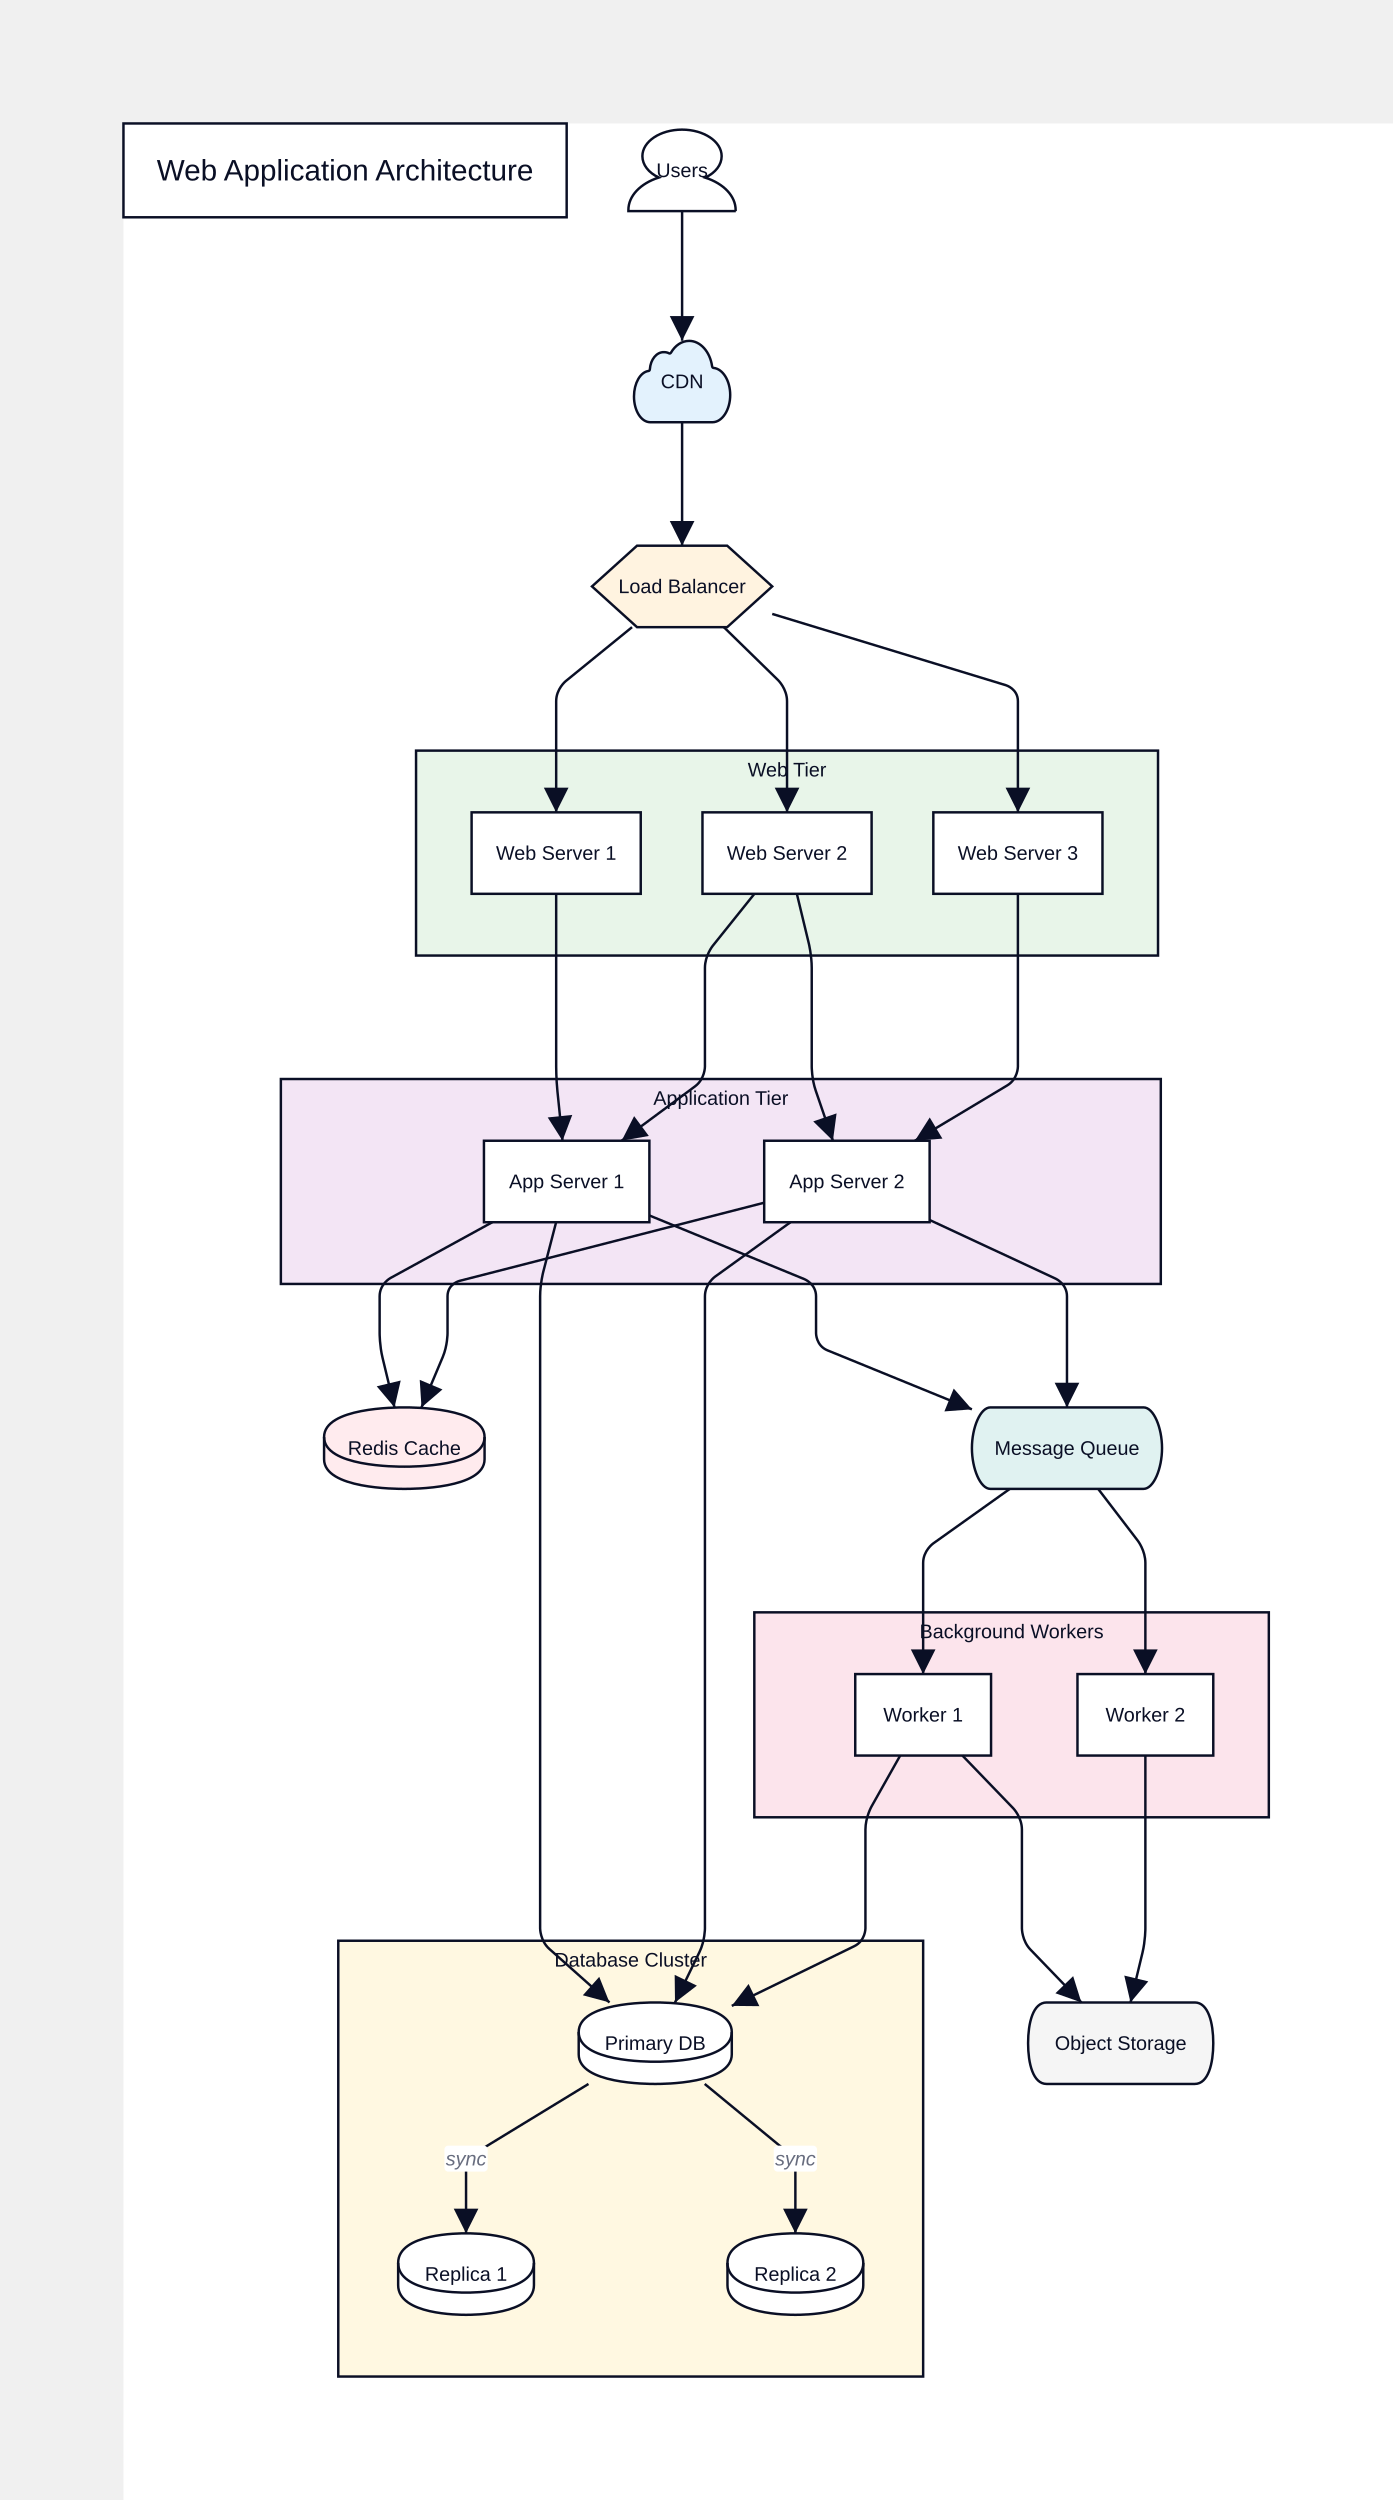
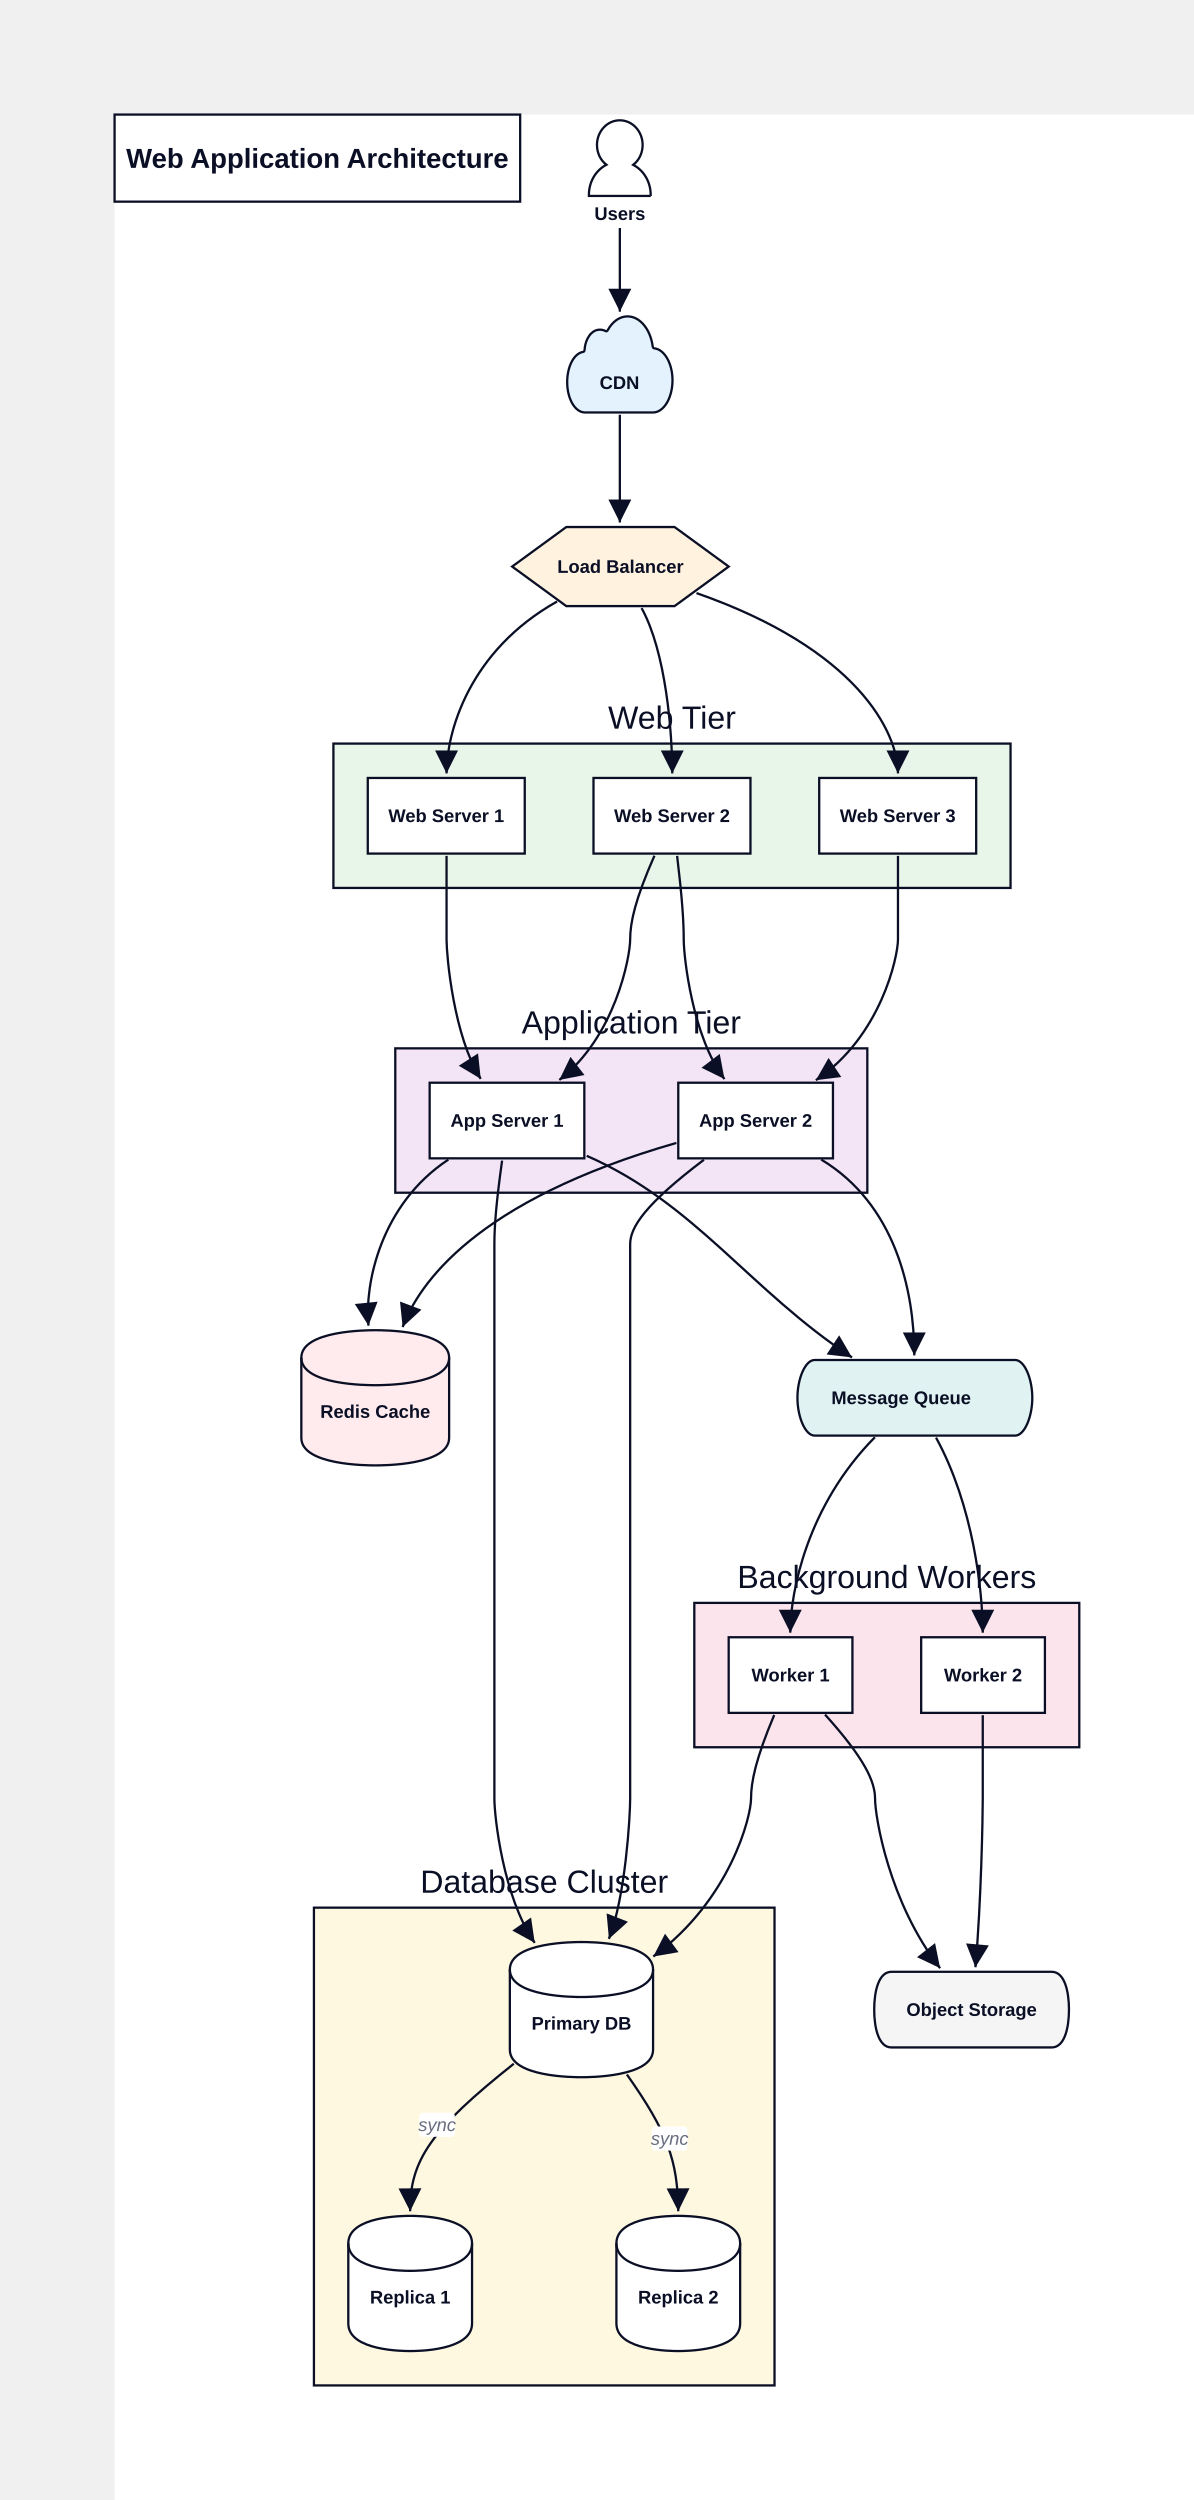
- <svg xmlns="http://www.w3.org/2000/svg" width="1127.75" height="2025" viewBox="-100 -100 1127.75 2025" data-d2-version="0.1.0">
+ <svg xmlns="http://www.w3.org/2000/svg" width="1042" height="2182" viewBox="-100 -100 1042 2182" data-d2-version="0.1.0">
  <defs>
    <marker id="arrow-triangle" markerWidth="10" markerHeight="10" refX="10" refY="5" orient="auto" markerUnits="strokeWidth">
      <path d="M0,0 L10,5 L0,10 Z" fill="#0A0F25" />
    </marker>
    <marker id="arrow-triangle-reverse" markerWidth="10" markerHeight="10" refX="0" refY="5" orient="auto" markerUnits="strokeWidth">
      <path d="M10,0 L0,5 L10,10 Z" fill="#0A0F25" />
    </marker>
    <marker id="arrow-diamond" markerWidth="10" markerHeight="10" refX="10" refY="5" orient="auto" markerUnits="strokeWidth">
      <path d="M0,5 L5,0 L10,5 L5,10 Z" fill="#0A0F25" />
    </marker>
    <marker id="arrow-diamond-reverse" markerWidth="10" markerHeight="10" refX="0" refY="5" orient="auto" markerUnits="strokeWidth">
      <path d="M0,5 L5,0 L10,5 L5,10 Z" fill="#0A0F25" />
    </marker>
    <marker id="arrow-circle" markerWidth="10" markerHeight="10" refX="6" refY="5" orient="auto" markerUnits="strokeWidth">
      <circle cx="5" cy="5" r="4" fill="#0A0F25" />
    </marker>
    <marker id="arrow-circle-reverse" markerWidth="10" markerHeight="10" refX="4" refY="5" orient="auto" markerUnits="strokeWidth">
      <circle cx="5" cy="5" r="4" fill="#0A0F25" />
    </marker>
    <marker id="arrow-cf-one" markerWidth="10" markerHeight="10" refX="10" refY="5" orient="auto" markerUnits="strokeWidth">
      <line x1="10" y1="0" x2="10" y2="10" stroke="#0A0F25" stroke-width="2" />
    </marker>
    <marker id="arrow-cf-one-reverse" markerWidth="10" markerHeight="10" refX="0" refY="5" orient="auto" markerUnits="strokeWidth">
      <line x1="0" y1="0" x2="0" y2="10" stroke="#0A0F25" stroke-width="2" />
    </marker>
    <marker id="arrow-cf-many" markerWidth="10" markerHeight="10" refX="10" refY="5" orient="auto" markerUnits="strokeWidth">
      <path d="M0,5 L10,0 M0,5 L10,5 M0,5 L10,10" stroke="#0A0F25" stroke-width="2" fill="none" />
    </marker>
    <marker id="arrow-cf-many-reverse" markerWidth="10" markerHeight="10" refX="0" refY="5" orient="auto" markerUnits="strokeWidth">
      <path d="M10,5 L0,0 M10,5 L0,5 M10,5 L0,10" stroke="#0A0F25" stroke-width="2" fill="none" />
    </marker>
    <marker id="arrow-cf-one-required" markerWidth="10" markerHeight="10" refX="10" refY="5" orient="auto" markerUnits="strokeWidth">
      <line x1="10" y1="0" x2="10" y2="10" stroke="#0A0F25" stroke-width="2" />
      <line x1="7" y1="0" x2="7" y2="10" stroke="#0A0F25" stroke-width="2" />
    </marker>
    <marker id="arrow-cf-one-required-reverse" markerWidth="10" markerHeight="10" refX="0" refY="5" orient="auto" markerUnits="strokeWidth">
      <line x1="0" y1="0" x2="0" y2="10" stroke="#0A0F25" stroke-width="2" />
      <line x1="3" y1="0" x2="3" y2="10" stroke="#0A0F25" stroke-width="2" />
    </marker>
    <marker id="arrow-cf-many-required" markerWidth="10" markerHeight="10" refX="10" refY="5" orient="auto" markerUnits="strokeWidth">
      <path d="M0,5 L10,0 M0,5 L10,5 M0,5 L10,10" stroke="#0A0F25" stroke-width="2" fill="none" />
      <line x1="3" y1="0" x2="3" y2="10" stroke="#0A0F25" stroke-width="2" />
    </marker>
    <marker id="arrow-cf-many-required-reverse" markerWidth="10" markerHeight="10" refX="0" refY="5" orient="auto" markerUnits="strokeWidth">
      <path d="M10,5 L0,0 M10,5 L0,5 M10,5 L0,10" stroke="#0A0F25" stroke-width="2" fill="none" />
      <line x1="7" y1="0" x2="7" y2="10" stroke="#0A0F25" stroke-width="2" />
    </marker>
    <marker id="arrow-cf-one-optional" markerWidth="10" markerHeight="10" refX="10" refY="5" orient="auto" markerUnits="strokeWidth">
      <line x1="10" y1="0" x2="10" y2="10" stroke="#0A0F25" stroke-width="2" />
      <circle cx="7" cy="5" r="2" stroke="#0A0F25" stroke-width="2" fill="white" />
    </marker>
    <marker id="arrow-cf-one-optional-reverse" markerWidth="10" markerHeight="10" refX="0" refY="5" orient="auto" markerUnits="strokeWidth">
      <line x1="0" y1="0" x2="0" y2="10" stroke="#0A0F25" stroke-width="2" />
      <circle cx="3" cy="5" r="2" stroke="#0A0F25" stroke-width="2" fill="white" />
    </marker>
    <marker id="arrow-cf-many-optional" markerWidth="10" markerHeight="10" refX="10" refY="5" orient="auto" markerUnits="strokeWidth">
      <path d="M0,5 L10,0 M0,5 L10,5 M0,5 L10,10" stroke="#0A0F25" stroke-width="2" fill="none" />
      <circle cx="3" cy="5" r="2" stroke="#0A0F25" stroke-width="2" fill="white" />
    </marker>
    <marker id="arrow-cf-many-optional-reverse" markerWidth="10" markerHeight="10" refX="0" refY="5" orient="auto" markerUnits="strokeWidth">
      <path d="M10,5 L0,0 M10,5 L0,5 M10,5 L0,10" stroke="#0A0F25" stroke-width="2" fill="none" />
      <circle cx="7" cy="5" r="2" stroke="#0A0F25" stroke-width="2" fill="white" />
    </marker>
    <marker id="arrow-line" markerWidth="10" markerHeight="10" refX="10" refY="5" orient="auto" markerUnits="strokeWidth">
      <line x1="10" y1="0" x2="10" y2="10" stroke="#0A0F25" stroke-width="2" />
    </marker>
    <marker id="arrow-line-reverse" markerWidth="10" markerHeight="10" refX="0" refY="5" orient="auto" markerUnits="strokeWidth">
      <line x1="0" y1="0" x2="0" y2="10" stroke="#0A0F25" stroke-width="2" />
    </marker>
    <marker id="arrow-open" markerWidth="10" markerHeight="10" refX="10" refY="5" orient="auto" markerUnits="strokeWidth">
      <path d="M0,0 L10,5 L0,10" stroke="#0A0F25" stroke-width="2" fill="none" />
    </marker>
    <marker id="arrow-open-reverse" markerWidth="10" markerHeight="10" refX="0" refY="5" orient="auto" markerUnits="strokeWidth">
      <path d="M10,0 L0,5 L10,10" stroke="#0A0F25" stroke-width="2" fill="none" />
    </marker>
    <marker id="arrow" markerWidth="10" markerHeight="10" refX="10" refY="5" orient="auto" markerUnits="strokeWidth">
      <path d="M0,0 L10,5 L0,10 Z" fill="#0A0F25" />
    </marker>
    <marker id="arrow-reverse" markerWidth="10" markerHeight="10" refX="0" refY="5" orient="auto" markerUnits="strokeWidth">
      <path d="M10,0 L0,5 L10,10 Z" fill="#0A0F25" />
    </marker>
  </defs>
  <rect width="100%" height="100%" fill="#FFFFFF" />
  <g id="base-layer">
-     <rect x="0" y="0" width="359" height="76" fill="#FFFFFF" stroke="#0A0F25" stroke-width="2" rx="0" ry="0" />
-     <path d="M 496 71 H 409 v -0.938 c 0 -11.256 9.553 -21.403 24.584 -26.264 C 425.305 39.876 420.337 33.481 420.337 26.488 C 420.337 14.636 434.731 5 452.436 5 c 17.706 0 32.1 9.636 32.1 21.488 c 0 6.992 -4.84 13.302 -13.247 17.395 c 15.031 4.86 24.584 15.008 24.584 26.264 v 0.853 Z" fill="#FFFFFF" stroke="#0A0F25" stroke-width="2" />
-     <path d="M 426.391 199.073 C 426.391 199.774 425.871 200.475 425.352 200.475 C 418.727 201.351 413.531 210.29 413.531 221.157 C 413.531 232.725 419.376 242.014 426.781 242.014 H 477.05 C 484.974 242.014 491.469 232.024 491.469 219.93 C 491.469 208.362 485.494 198.722 477.96 198.021 C 477.44 198.021 476.921 197.495 476.791 196.619 C 475.102 184.876 467.308 176.112 458.216 176.112 C 452.24 176.112 446.914 179.793 443.537 185.577 C 443.148 186.278 442.498 186.453 442.108 186.278 C 440.809 185.577 439.381 185.226 437.822 185.226 C 431.847 185.051 426.91 191.185 426.391 199.073 Z" fill="#e3f2fd" stroke="#0A0F25" stroke-width="2" />
-     <polygon points="416,342 489,342 525.5,375 489,408 416,408 379.5,375" fill="#fff3e0" stroke="#0A0F25" stroke-width="2" />
-     <rect x="237" y="508" width="601" height="166" fill="#e8f5e9" stroke="#0A0F25" stroke-width="2" rx="0" ry="0" />
-     <rect x="127.5" y="774" width="712.75" height="166" fill="#f3e5f5" stroke="#0A0F25" stroke-width="2" rx="0" ry="0" />
-     <path d="M 162.5 1064 C 162.5 1040 221 1040 227.5 1040 C 234 1040 292.5 1040 292.5 1064 L 292.5 1082 C 292.5 1106 234 1106 227.5 1106 C 221 1106 162.5 1106 162.5 1082 L 162.5 1064 Z" fill="#ffebee" stroke="#0A0F25" stroke-width="2" />
-     <ellipse cx="227.5" cy="1064" rx="65" ry="24" fill="none" stroke="none" stroke-width="0" />
-     <path d="M 162.5 1064 C 162.5 1088 221 1088 227.5 1088 C 234 1088 292.5 1088 292.5 1064" fill="none" stroke="#0A0F25" stroke-width="2" />
-     <rect x="174" y="1472" width="473.75" height="353" fill="#fff8e1" stroke="#0A0F25" stroke-width="2" rx="0" ry="0" />
-     <path d="M 702.25 1040 L 826.25 1040 C 834.5 1040 841.25 1056.5 841.25 1073 C 841.25 1089.5 834.5 1106 826.25 1106 L 702.25 1106 C 694 1106 687.25 1089.5 687.25 1073 C 687.25 1056.5 694 1040 702.25 1040 Z" fill="#e0f2f1" stroke="#0A0F25" stroke-width="2" />
-     <rect x="511" y="1206" width="416.75" height="166" fill="#fce4ec" stroke="#0A0F25" stroke-width="2" rx="0" ry="0" />
-     <path d="M 747.75 1522 L 867.75 1522 C 878.7 1522 882.75 1538.5 882.75 1555 C 882.75 1571.5 878.7 1588 867.75 1588 L 747.75 1588 C 736.8 1588 732.75 1571.5 732.75 1555 C 732.75 1538.5 736.8 1522 747.75 1522 Z" fill="#f5f5f5" stroke="#0A0F25" stroke-width="2" />
-     <rect x="656" y="558" width="137" height="66" fill="#FFFFFF" stroke="#0A0F25" stroke-width="2" rx="0" ry="0" />
-     <path d="M 368.75 1546 C 368.75 1522 424.55 1522 430.75 1522 C 436.95 1522 492.75 1522 492.75 1546 L 492.75 1564 C 492.75 1588 436.95 1588 430.75 1588 C 424.55 1588 368.75 1588 368.75 1564 L 368.75 1546 Z" fill="#FFFFFF" stroke="#0A0F25" stroke-width="2" />
-     <ellipse cx="430.75" cy="1546" rx="62" ry="24" fill="none" stroke="none" stroke-width="0" />
-     <path d="M 368.75 1546 C 368.75 1570 424.55 1570 430.75 1570 C 436.95 1570 492.75 1570 492.75 1546" fill="none" stroke="#0A0F25" stroke-width="2" />
-     <path d="M 222.5 1733 C 222.5 1709 272 1709 277.5 1709 C 283 1709 332.5 1709 332.5 1733 L 332.5 1751 C 332.5 1775 283 1775 277.5 1775 C 272 1775 222.5 1775 222.5 1751 L 222.5 1733 Z" fill="#FFFFFF" stroke="#0A0F25" stroke-width="2" />
-     <ellipse cx="277.5" cy="1733" rx="55" ry="24" fill="none" stroke="none" stroke-width="0" />
-     <path d="M 222.5 1733 C 222.5 1757 272 1757 277.5 1757 C 283 1757 332.5 1757 332.5 1733" fill="none" stroke="#0A0F25" stroke-width="2" />
-     <path d="M 489.25 1733 C 489.25 1709 538.75 1709 544.25 1709 C 549.75 1709 599.25 1709 599.25 1733 L 599.25 1751 C 599.25 1775 549.75 1775 544.25 1775 C 538.75 1775 489.25 1775 489.25 1751 L 489.25 1733 Z" fill="#FFFFFF" stroke="#0A0F25" stroke-width="2" />
-     <ellipse cx="544.25" cy="1733" rx="55" ry="24" fill="none" stroke="none" stroke-width="0" />
-     <path d="M 489.25 1733 C 489.25 1757 538.75 1757 544.25 1757 C 549.75 1757 599.25 1757 599.25 1733" fill="none" stroke="#0A0F25" stroke-width="2" />
-     <rect x="282" y="558" width="137" height="66" fill="#FFFFFF" stroke="#0A0F25" stroke-width="2" rx="0" ry="0" />
-     <rect x="292" y="824" width="134" height="66" fill="#FFFFFF" stroke="#0A0F25" stroke-width="2" rx="0" ry="0" />
-     <rect x="592.75" y="1256" width="110" height="66" fill="#FFFFFF" stroke="#0A0F25" stroke-width="2" rx="0" ry="0" />
-     <rect x="772.75" y="1256" width="110" height="66" fill="#FFFFFF" stroke="#0A0F25" stroke-width="2" rx="0" ry="0" />
-     <rect x="519" y="824" width="134" height="66" fill="#FFFFFF" stroke="#0A0F25" stroke-width="2" rx="0" ry="0" />
-     <rect x="469" y="558" width="137" height="66" fill="#FFFFFF" stroke="#0A0F25" stroke-width="2" rx="0" ry="0" />
-     <path d="M 452.5 71 C 452.5 113 452.5 134 452.5 176" fill="none" stroke="#0A0F25" stroke-width="2" marker-end="url(#arrow-triangle)" />
-     <path d="M 452.5 242 C 452.5 282 452.5 302 452.5 342" fill="none" stroke="#0A0F25" stroke-width="2" marker-end="url(#arrow-triangle)" />
-     <path d="M 411.946 408 C 390.47 425.475 379.732 434.213 358.256 451.688 C 358.256 451.688 350.5 458 350.5 468 C 350.5 504 350.5 522 350.5 558" fill="none" stroke="#0A0F25" stroke-width="2" marker-end="url(#arrow-triangle)" />
-     <path d="M 486.295 408 C 503.915 425.205 512.725 433.808 530.345 451.014 C 530.345 451.014 537.5 458 537.5 468 C 537.5 504 537.5 522 537.5 558" fill="none" stroke="#0A0F25" stroke-width="2" marker-end="url(#arrow-triangle)" />
-     <path d="M 525.5 397.276 C 601.274 420.398 639.161 431.959 714.935 455.081 C 714.935 455.081 724.5 458 724.5 468 C 724.5 504 724.5 522 724.5 558" fill="none" stroke="#0A0F25" stroke-width="2" marker-end="url(#arrow-triangle)" />
-     <path d="M 350.5 624 C 350.5 680 350.5 708 350.5 764 C 350.5 764 350.5 774 351.519 783.948 C 353.159 799.969 353.98 807.979 355.62 824" fill="none" stroke="#0A0F25" stroke-width="2" marker-end="url(#arrow-triangle)" />
-     <path d="M 511.06 624 C 497.537 640.878 490.776 649.318 477.253 666.196 C 477.253 666.196 471 674 471 684 C 471 716 471 732 471 764 C 471 764 471 774 462.966 779.954 C 439.191 797.572 427.304 806.382 403.53 824" fill="none" stroke="#0A0F25" stroke-width="2" marker-end="url(#arrow-triangle)" />
-     <path d="M 545.452 624 C 549.334 640.111 551.275 648.167 555.157 664.278 C 555.157 664.278 557.5 674 557.5 684 C 557.5 716 557.5 732 557.5 764 C 557.5 764 557.5 774 560.748 783.458 C 566.316 799.675 569.1 807.783 574.669 824" fill="none" stroke="#0A0F25" stroke-width="2" marker-end="url(#arrow-triangle)" />
-     <path d="M 724.5 624 C 724.5 680 724.5 708 724.5 764 C 724.5 764 724.5 774 715.922 779.14 C 685.98 797.084 671.009 806.056 641.066 824" fill="none" stroke="#0A0F25" stroke-width="2" marker-end="url(#arrow-triangle)" />
-     <path d="M 298.765 890 C 265.767 908.078 249.268 917.117 216.27 935.195 C 216.27 935.195 207.5 940 207.5 950 C 207.5 962 207.5 968 207.5 980 C 207.5 980 207.5 990 209.843 999.722 C 213.725 1015.833 215.666 1023.889 219.548 1040" fill="none" stroke="#0A0F25" stroke-width="2" marker-end="url(#arrow-triangle)" />
-     <path d="M 519 874.19 C 420.275 899.52 370.912 912.185 272.186 937.515 C 272.186 937.515 262.5 940 262.5 950 C 262.5 962 262.5 968 262.5 980 C 262.5 980 262.5 990 258.614 999.214 C 251.735 1015.529 248.295 1023.686 241.416 1040" fill="none" stroke="#0A0F25" stroke-width="2" marker-end="url(#arrow-triangle)" />
-     <path d="M 350.452 890 C 346.274 906.128 344.185 914.192 340.008 930.32 C 340.008 930.32 337.5 940 337.5 950 C 337.5 1154.8 337.5 1257.2 337.5 1462 C 337.5 1462 337.5 1472 344.97 1478.649 C 364.452 1495.989 374.193 1504.659 393.675 1522" fill="none" stroke="#0A0F25" stroke-width="2" marker-end="url(#arrow-triangle)" />
-     <path d="M 540.277 890 C 515.81 907.659 503.576 916.489 479.109 934.148 C 479.109 934.148 471 940 471 950 C 471 1154.8 471 1257.2 471 1462 C 471 1462 471 1472 466.637 1480.998 C 458.683 1497.399 454.706 1505.599 446.753 1522" fill="none" stroke="#0A0F25" stroke-width="2" marker-end="url(#arrow-triangle)" />
-     <path d="M 426 884.53 C 476.3 905.198 501.45 915.532 551.75 936.199 C 551.75 936.199 561 940 561 950 C 561 962 561 968 561 980 C 561 980 561 990 570.258 993.781 C 617.055 1012.891 640.453 1022.446 687.25 1041.556" fill="none" stroke="#0A0F25" stroke-width="2" marker-end="url(#arrow-triangle)" />
-     <path d="M 653 888.198 C 693.874 907.23 714.311 916.746 755.185 935.779 C 755.185 935.779 764.25 940 764.25 950 C 764.25 986 764.25 1004 764.25 1040" fill="none" stroke="#0A0F25" stroke-width="2" marker-end="url(#arrow-triangle)" />
-     <path d="M 717.931 1106 C 693.116 1123.679 680.709 1132.519 655.894 1150.198 C 655.894 1150.198 647.75 1156 647.75 1166 C 647.75 1202 647.75 1220 647.75 1256" fill="none" stroke="#0A0F25" stroke-width="2" marker-end="url(#arrow-triangle)" />
-     <path d="M 789.497 1106 C 802.368 1122.823 808.803 1131.235 821.674 1148.058 C 821.674 1148.058 827.75 1156 827.75 1166 C 827.75 1202 827.75 1220 827.75 1256" fill="none" stroke="#0A0F25" stroke-width="2" marker-end="url(#arrow-triangle)" />
-     <path d="M 679.557 1322 C 696.058 1339.12 704.309 1347.68 720.81 1364.8 C 720.81 1364.8 727.75 1372 727.75 1382 C 727.75 1414 727.75 1430 727.75 1462 C 727.75 1462 727.75 1472 734.69 1479.2 C 751.191 1496.32 759.442 1504.88 775.943 1522" fill="none" stroke="#0A0F25" stroke-width="2" marker-end="url(#arrow-triangle)" />
-     <path d="M 827.75 1322 C 827.75 1378 827.75 1406 827.75 1462 C 827.75 1462 827.75 1472 825.407 1481.722 C 821.525 1497.833 819.584 1505.889 815.702 1522" fill="none" stroke="#0A0F25" stroke-width="2" marker-end="url(#arrow-triangle)" />
-     <path d="M 629.163 1322 C 619.861 1338.515 615.21 1346.772 605.908 1363.287 C 605.908 1363.287 601 1372 601 1382 C 601 1414 601 1430 601 1462 C 601 1462 601 1472 592.011 1476.382 C 552.307 1495.739 532.455 1505.417 492.75 1524.774" fill="none" stroke="#0A0F25" stroke-width="2" marker-end="url(#arrow-triangle)" />
-     <path d="M 376.662 1588 C 340.412 1610.117 322.287 1621.175 286.037 1643.292 C 286.037 1643.292 277.5 1648.5 277.5 1658.5 C 277.5 1678.7 277.5 1688.8 277.5 1709" fill="none" stroke="#0A0F25" stroke-width="2" marker-end="url(#arrow-triangle)" />
-     <rect x="260" y="1638" width="35" height="21" fill="#FFFFFF" stroke="none" stroke-width="1" rx="3" ry="3" />
-     <text x="277.5" y="1654" text-anchor="middle" dominant-baseline="alphabetic" font-family="Arial, sans-serif" font-size="16" style="fill: #676C7E; font-style: italic">sync</text>
-     <path d="M 470.809 1588 C 497.098 1609.657 510.243 1620.485 536.532 1642.142 C 536.532 1642.142 544.25 1648.5 544.25 1658.5 C 544.25 1678.7 544.25 1688.8 544.25 1709" fill="none" stroke="#0A0F25" stroke-width="2" marker-end="url(#arrow-triangle)" />
-     <rect x="526.75" y="1638" width="35" height="21" fill="#FFFFFF" stroke="none" stroke-width="1" rx="3" ry="3" />
-     <text x="544.25" y="1654" text-anchor="middle" dominant-baseline="alphabetic" font-family="Arial, sans-serif" font-size="16" style="fill: #676C7E; font-style: italic">sync</text>
-     <text x="179.5" y="46.16" text-anchor="middle" dominant-baseline="alphabetic" font-family="Arial, sans-serif" font-size="24" style="fill: #0A0F25">Web Application Architecture</text>
-     <text x="452.5" y="43.44" text-anchor="middle" dominant-baseline="alphabetic" font-family="Arial, sans-serif" font-size="16" style="fill: #0A0F25">Users</text>
-     <text x="452.5" y="214.44" text-anchor="middle" dominant-baseline="alphabetic" font-family="Arial, sans-serif" font-size="16" style="fill: #0A0F25">CDN</text>
-     <text x="452.5" y="380.44" text-anchor="middle" dominant-baseline="alphabetic" font-family="Arial, sans-serif" font-size="16" style="fill: #0A0F25">Load Balancer</text>
-     <text x="537.5" y="528.94" text-anchor="middle" dominant-baseline="alphabetic" font-family="Arial, sans-serif" font-size="16" style="fill: #0A0F25">Web Tier</text>
-     <text x="483.875" y="794.94" text-anchor="middle" dominant-baseline="alphabetic" font-family="Arial, sans-serif" font-size="16" style="fill: #0A0F25">Application Tier</text>
-     <text x="227.5" y="1078.44" text-anchor="middle" dominant-baseline="alphabetic" font-family="Arial, sans-serif" font-size="16" style="fill: #0A0F25">Redis Cache</text>
-     <text x="410.875" y="1492.94" text-anchor="middle" dominant-baseline="alphabetic" font-family="Arial, sans-serif" font-size="16" style="fill: #0A0F25">Database Cluster</text>
-     <text x="764.25" y="1078.44" text-anchor="middle" dominant-baseline="alphabetic" font-family="Arial, sans-serif" font-size="16" style="fill: #0A0F25">Message Queue</text>
-     <text x="719.375" y="1226.94" text-anchor="middle" dominant-baseline="alphabetic" font-family="Arial, sans-serif" font-size="16" style="fill: #0A0F25">Background Workers</text>
-     <text x="807.75" y="1560.44" text-anchor="middle" dominant-baseline="alphabetic" font-family="Arial, sans-serif" font-size="16" style="fill: #0A0F25">Object Storage</text>
-     <text x="724.5" y="596.44" text-anchor="middle" dominant-baseline="alphabetic" font-family="Arial, sans-serif" font-size="16" style="fill: #0A0F25">Web Server 3</text>
-     <text x="430.75" y="1560.44" text-anchor="middle" dominant-baseline="alphabetic" font-family="Arial, sans-serif" font-size="16" style="fill: #0A0F25">Primary DB</text>
-     <text x="277.5" y="1747.44" text-anchor="middle" dominant-baseline="alphabetic" font-family="Arial, sans-serif" font-size="16" style="fill: #0A0F25">Replica 1</text>
-     <text x="544.25" y="1747.44" text-anchor="middle" dominant-baseline="alphabetic" font-family="Arial, sans-serif" font-size="16" style="fill: #0A0F25">Replica 2</text>
-     <text x="350.5" y="596.44" text-anchor="middle" dominant-baseline="alphabetic" font-family="Arial, sans-serif" font-size="16" style="fill: #0A0F25">Web Server 1</text>
-     <text x="359" y="862.44" text-anchor="middle" dominant-baseline="alphabetic" font-family="Arial, sans-serif" font-size="16" style="fill: #0A0F25">App Server 1</text>
-     <text x="647.75" y="1294.44" text-anchor="middle" dominant-baseline="alphabetic" font-family="Arial, sans-serif" font-size="16" style="fill: #0A0F25">Worker 1</text>
-     <text x="827.75" y="1294.44" text-anchor="middle" dominant-baseline="alphabetic" font-family="Arial, sans-serif" font-size="16" style="fill: #0A0F25">Worker 2</text>
-     <text x="586" y="862.44" text-anchor="middle" dominant-baseline="alphabetic" font-family="Arial, sans-serif" font-size="16" style="fill: #0A0F25">App Server 2</text>
-     <text x="537.5" y="596.44" text-anchor="middle" dominant-baseline="alphabetic" font-family="Arial, sans-serif" font-size="16" style="fill: #0A0F25">Web Server 2</text>
+     <rect x="0" y="0" width="354" height="76" fill="#FFFFFF" stroke="#0A0F25" stroke-width="2" rx="0" ry="0" />
+     <path d="M 468 71 H 414 v -0.938 c 0 -11.256 5.93 -21.403 15.259 -26.264 C 424.12 39.876 421.037 33.481 421.037 26.488 C 421.037 14.636 429.971 5 440.96 5 c 10.99 0 19.924 9.636 19.924 21.488 c 0 6.992 -3.004 13.302 -8.223 17.395 c 9.329 4.86 15.259 15.008 15.259 26.264 v 0.853 Z" fill="#FFFFFF" stroke="#0A0F25" stroke-width="2" />
+     <path d="M 410.205 205.365 C 410.205 206.258 409.592 207.15 408.979 207.15 C 401.165 208.265 395.037 219.642 395.037 233.472 C 395.037 248.195 401.931 260.018 410.664 260.018 H 469.957 C 479.303 260.018 486.963 247.303 486.963 231.911 C 486.963 217.188 479.915 204.919 471.029 204.027 C 470.417 204.027 469.804 203.357 469.65 202.242 C 467.659 187.296 458.466 176.143 447.741 176.143 C 440.694 176.143 434.412 180.827 430.429 188.189 C 429.969 189.081 429.203 189.304 428.743 189.081 C 427.211 188.189 425.526 187.743 423.687 187.743 C 416.64 187.519 410.817 195.327 410.205 205.365 Z" fill="#e3f2fd" stroke="#0A0F25" stroke-width="2" />
+     <polygon points="394.25,360 488.75,360 536,394.5 488.75,429 394.25,429 347,394.5" fill="#fff3e0" stroke="#0A0F25" stroke-width="2" />
+     <rect x="191" y="549" width="591" height="126" fill="#e8f5e9" stroke="#0A0F25" stroke-width="2" rx="0" ry="0" />
+     <rect x="245" y="815" width="412" height="126" fill="#f3e5f5" stroke="#0A0F25" stroke-width="2" rx="0" ry="0" />
+     <path d="M 163 1085 C 163 1061 221.05 1061 227.5 1061 C 233.95 1061 292 1061 292 1085 L 292 1155 C 292 1179 233.95 1179 227.5 1179 C 221.05 1179 163 1179 163 1155 L 163 1085 Z" fill="#ffebee" stroke="#0A0F25" stroke-width="2" />
+     <ellipse cx="227.5" cy="1085" rx="64.5" ry="24" fill="none" stroke="none" stroke-width="0" />
+     <path d="M 163 1085 C 163 1109 221.05 1109 227.5 1109 C 233.95 1109 292 1109 292 1085" fill="none" stroke="#0A0F25" stroke-width="2" />
+     <rect x="174" y="1565" width="402" height="417" fill="#fff8e1" stroke="#0A0F25" stroke-width="2" rx="0" ry="0" />
+     <path d="M 611 1087 L 786 1087 C 794.25 1087 801 1103.5 801 1120 C 801 1136.5 794.25 1153 786 1153 L 611 1153 C 602.75 1153 596 1136.5 596 1120 C 596 1103.5 602.75 1087 611 1087 Z" fill="#e0f2f1" stroke="#0A0F25" stroke-width="2" />
+     <rect x="506" y="1299" width="336" height="126" fill="#fce4ec" stroke="#0A0F25" stroke-width="2" rx="0" ry="0" />
+     <path d="M 678 1621 L 818 1621 C 828.95 1621 833 1637.5 833 1654 C 833 1670.5 828.95 1687 818 1687 L 678 1687 C 667.05 1687 663 1670.5 663 1654 C 663 1637.5 667.05 1621 678 1621 Z" fill="#f5f5f5" stroke="#0A0F25" stroke-width="2" />
+     <rect x="418" y="579" width="137" height="66" fill="#FFFFFF" stroke="#0A0F25" stroke-width="2" rx="0" ry="0" />
+     <rect x="615" y="579" width="137" height="66" fill="#FFFFFF" stroke="#0A0F25" stroke-width="2" rx="0" ry="0" />
+     <path d="M 345 1619 C 345 1595 401.25 1595 407.5 1595 C 413.75 1595 470 1595 470 1619 L 470 1689 C 470 1713 413.75 1713 407.5 1713 C 401.25 1713 345 1713 345 1689 L 345 1619 Z" fill="#FFFFFF" stroke="#0A0F25" stroke-width="2" />
+     <ellipse cx="407.5" cy="1619" rx="62.5" ry="24" fill="none" stroke="none" stroke-width="0" />
+     <path d="M 345 1619 C 345 1643 401.25 1643 407.5 1643 C 413.75 1643 470 1643 470 1619" fill="none" stroke="#0A0F25" stroke-width="2" />
+     <path d="M 204 1858 C 204 1834 252.6 1834 258 1834 C 263.4 1834 312 1834 312 1858 L 312 1928 C 312 1952 263.4 1952 258 1952 C 252.6 1952 204 1952 204 1928 L 204 1858 Z" fill="#FFFFFF" stroke="#0A0F25" stroke-width="2" />
+     <ellipse cx="258" cy="1858" rx="54" ry="24" fill="none" stroke="none" stroke-width="0" />
+     <path d="M 204 1858 C 204 1882 252.6 1882 258 1882 C 263.4 1882 312 1882 312 1858" fill="none" stroke="#0A0F25" stroke-width="2" />
+     <path d="M 438 1858 C 438 1834 486.6 1834 492 1834 C 497.4 1834 546 1834 546 1858 L 546 1928 C 546 1952 497.4 1952 492 1952 C 486.6 1952 438 1952 438 1928 L 438 1858 Z" fill="#FFFFFF" stroke="#0A0F25" stroke-width="2" />
+     <ellipse cx="492" cy="1858" rx="54" ry="24" fill="none" stroke="none" stroke-width="0" />
+     <path d="M 438 1858 C 438 1882 486.6 1882 492 1882 C 497.4 1882 546 1882 546 1858" fill="none" stroke="#0A0F25" stroke-width="2" />
+     <rect x="221" y="579" width="137" height="66" fill="#FFFFFF" stroke="#0A0F25" stroke-width="2" rx="0" ry="0" />
+     <rect x="275" y="845" width="135" height="66" fill="#FFFFFF" stroke="#0A0F25" stroke-width="2" rx="0" ry="0" />
+     <rect x="536" y="1329" width="108" height="66" fill="#FFFFFF" stroke="#0A0F25" stroke-width="2" rx="0" ry="0" />
+     <rect x="704" y="1329" width="108" height="66" fill="#FFFFFF" stroke="#0A0F25" stroke-width="2" rx="0" ry="0" />
+     <rect x="492" y="845" width="135" height="66" fill="#FFFFFF" stroke="#0A0F25" stroke-width="2" rx="0" ry="0" />
+     <path d="M 441 99 C 441 120.2 441 136 441 172" fill="none" stroke="#0A0F25" stroke-width="2" marker-end="url(#arrow-triangle)" />
+     <path d="M 441 262 C 441 300 441 320 441 356" fill="none" stroke="#0A0F25" stroke-width="2" marker-end="url(#arrow-triangle)" />
+     <path d="M 386.255 424.977 C 309.4 468 289.75 539 289.75 575" fill="none" stroke="#0A0F25" stroke-width="2" marker-end="url(#arrow-triangle)" />
+     <path d="M 459.971 430.749 C 481.2 469 486.75 539 486.75 575" fill="none" stroke="#0A0F25" stroke-width="2" marker-end="url(#arrow-triangle)" />
+     <path d="M 507.888 417.659 C 648.2 466.6 683.75 539 683.75 575" fill="none" stroke="#0A0F25" stroke-width="2" marker-end="url(#arrow-triangle)" />
+     <path d="M 289.75 647 C 289.75 685 289.75 705 289.75 720 C 289.75 735 296.15 805 319.594 841.631" fill="none" stroke="#0A0F25" stroke-width="2" marker-end="url(#arrow-triangle)" />
+     <path d="M 471.195 646.831 C 454.4 685 450 705 450 720 C 450 735 437 805 388.17 842.561" fill="none" stroke="#0A0F25" stroke-width="2" marker-end="url(#arrow-triangle)" />
+     <path d="M 490.988 646.986 C 495.55 685 496.75 705 496.75 720 C 496.75 735 504.35 805 532.33 841.815" fill="none" stroke="#0A0F25" stroke-width="2" marker-end="url(#arrow-triangle)" />
+     <path d="M 683.75 647 C 683.75 685 683.75 705 683.75 720 C 683.75 735 668.75 805 612.078 842.781" fill="none" stroke="#0A0F25" stroke-width="2" marker-end="url(#arrow-triangle)" />
+     <path d="M 291.329 912.099 C 232.2 951 218 1021 221.602 1057.02" fill="none" stroke="#0A0F25" stroke-width="2" marker-end="url(#arrow-triangle)" />
+     <path d="M 490.328 897.552 C 313.85 948.2 265.4 1021.2 251.413 1058.258" fill="none" stroke="#0A0F25" stroke-width="2" marker-end="url(#arrow-triangle)" />
+     <path d="M 338.223 912.981 C 332.9 951 331.5 971 331.5 986 C 331.5 1001 331.5 1032.8 331.5 1065.5 C 331.5 1098.2 331.5 1141.8 331.5 1174.5 C 331.5 1207.2 331.5 1239 331.5 1254 C 331.5 1269 331.5 1295.6 331.5 1320.5 C 331.5 1345.4 331.5 1378.6 331.5 1403.5 C 331.5 1428.4 331.5 1455 331.5 1470 C 331.5 1485 339 1555.8 366.718 1595.715" fill="none" stroke="#0A0F25" stroke-width="2" marker-end="url(#arrow-triangle)" />
+     <path d="M 514.406 912.208 C 463.2 951 450 971 450 986 C 450 1001 450 1032.8 450 1065.5 C 450 1098.2 450 1141.8 450 1174.5 C 450 1207.2 450 1239 450 1254 C 450 1269 450 1295.6 450 1320.5 C 450 1345.4 450 1378.6 450 1403.5 C 450 1428.4 450 1455 450 1470 C 450 1485 446 1555.2 431.46 1592.276" fill="none" stroke="#0A0F25" stroke-width="2" marker-end="url(#arrow-triangle)" />
+     <path d="M 412.082 908.802 C 507.05 950.4 554.4 1026.2 643.656 1084.805" fill="none" stroke="#0A0F25" stroke-width="2" marker-end="url(#arrow-triangle)" />
+     <path d="M 616.713 912.032 C 681.4 951 698 1026.2 698 1083" fill="none" stroke="#0A0F25" stroke-width="2" marker-end="url(#arrow-triangle)" />
+     <path d="M 663.593 1154.421 C 604.8 1213.8 589.75 1289 589.75 1325" fill="none" stroke="#0A0F25" stroke-width="2" marker-end="url(#arrow-triangle)" />
+     <path d="M 716.963 1154.753 C 749.4 1213.8 757.75 1289 757.75 1325" fill="none" stroke="#0A0F25" stroke-width="2" marker-end="url(#arrow-triangle)" />
+     <path d="M 620.088 1396.487 C 654.75 1435 663.75 1455 663.75 1470 C 663.75 1485 675.6 1560.2 720.541 1617.845" fill="none" stroke="#0A0F25" stroke-width="2" marker-end="url(#arrow-triangle)" />
+     <path d="M 757.75 1397 C 757.75 1435 757.75 1455 757.75 1470 C 757.75 1485 756.4 1560.2 751.354 1617.016" fill="none" stroke="#0A0F25" stroke-width="2" marker-end="url(#arrow-triangle)" />
+     <path d="M 575.726 1396.844 C 559.7 1435 555.5 1455 555.5 1470 C 555.5 1485 537.8 1558 470.224 1607.632" fill="none" stroke="#0A0F25" stroke-width="2" marker-end="url(#arrow-triangle)" />
+     <path d="M 348.434 1701.244 C 276 1758.8 257.6 1785.6 257.967 1830" fill="none" stroke="#0A0F25" stroke-width="2" marker-end="url(#arrow-triangle)" />
+     <rect x="266" y="1744" width="31" height="21" fill="#FFFFFF" stroke="none" stroke-width="1" rx="3" ry="3" />
+     <text x="281.5" y="1760" text-anchor="middle" dominant-baseline="alphabetic" font-family="Arial, sans-serif" font-size="16" style="fill: #676C7E; font-style: italic">sync</text>
+     <path d="M 447.153 1710.634 C 482.4 1760.6 491.6 1785.6 491.967 1830" fill="none" stroke="#0A0F25" stroke-width="2" marker-end="url(#arrow-triangle)" />
+     <rect x="469" y="1756" width="31" height="21" fill="#FFFFFF" stroke="none" stroke-width="1" rx="3" ry="3" />
+     <text x="484.5" y="1772" text-anchor="middle" dominant-baseline="alphabetic" font-family="Arial, sans-serif" font-size="16" style="fill: #676C7E; font-style: italic">sync</text>
+     <text x="177" y="46.5" text-anchor="middle" dominant-baseline="alphabetic" font-family="Arial, sans-serif" font-size="24" style="fill: #0A0F25; font-weight: 700">Web Application Architecture</text>
+     <text x="441" y="92" text-anchor="middle" dominant-baseline="alphabetic" font-family="Arial, sans-serif" font-size="16" style="fill: #0A0F25; font-weight: 700">Users</text>
+     <text x="440.674" y="239.516" text-anchor="middle" dominant-baseline="alphabetic" font-family="Arial, sans-serif" font-size="16" style="fill: #0A0F25; font-weight: 700">CDN</text>
+     <text x="441.5" y="400" text-anchor="middle" dominant-baseline="alphabetic" font-family="Arial, sans-serif" font-size="16" style="fill: #0A0F25; font-weight: 700">Load Balancer</text>
+     <text x="486.5" y="536" text-anchor="middle" dominant-baseline="alphabetic" font-family="Arial, sans-serif" font-size="28" style="fill: #0A0F25">Web Tier</text>
+     <text x="451" y="802" text-anchor="middle" dominant-baseline="alphabetic" font-family="Arial, sans-serif" font-size="28" style="fill: #0A0F25">Application Tier</text>
+     <text x="227.5" y="1137.5" text-anchor="middle" dominant-baseline="alphabetic" font-family="Arial, sans-serif" font-size="16" style="fill: #0A0F25; font-weight: 700">Redis Cache</text>
+     <text x="375" y="1552" text-anchor="middle" dominant-baseline="alphabetic" font-family="Arial, sans-serif" font-size="28" style="fill: #0A0F25">Database Cluster</text>
+     <text x="686.5" y="1125.5" text-anchor="middle" dominant-baseline="alphabetic" font-family="Arial, sans-serif" font-size="16" style="fill: #0A0F25; font-weight: 700">Message Queue</text>
+     <text x="674" y="1286" text-anchor="middle" dominant-baseline="alphabetic" font-family="Arial, sans-serif" font-size="28" style="fill: #0A0F25">Background Workers</text>
+     <text x="748" y="1659.5" text-anchor="middle" dominant-baseline="alphabetic" font-family="Arial, sans-serif" font-size="16" style="fill: #0A0F25; font-weight: 700">Object Storage</text>
+     <text x="486.5" y="617.5" text-anchor="middle" dominant-baseline="alphabetic" font-family="Arial, sans-serif" font-size="16" style="fill: #0A0F25; font-weight: 700">Web Server 2</text>
+     <text x="683.5" y="617.5" text-anchor="middle" dominant-baseline="alphabetic" font-family="Arial, sans-serif" font-size="16" style="fill: #0A0F25; font-weight: 700">Web Server 3</text>
+     <text x="407.5" y="1671.5" text-anchor="middle" dominant-baseline="alphabetic" font-family="Arial, sans-serif" font-size="16" style="fill: #0A0F25; font-weight: 700">Primary DB</text>
+     <text x="258" y="1910.5" text-anchor="middle" dominant-baseline="alphabetic" font-family="Arial, sans-serif" font-size="16" style="fill: #0A0F25; font-weight: 700">Replica 1</text>
+     <text x="492" y="1910.5" text-anchor="middle" dominant-baseline="alphabetic" font-family="Arial, sans-serif" font-size="16" style="fill: #0A0F25; font-weight: 700">Replica 2</text>
+     <text x="289.5" y="617.5" text-anchor="middle" dominant-baseline="alphabetic" font-family="Arial, sans-serif" font-size="16" style="fill: #0A0F25; font-weight: 700">Web Server 1</text>
+     <text x="342.5" y="883.5" text-anchor="middle" dominant-baseline="alphabetic" font-family="Arial, sans-serif" font-size="16" style="fill: #0A0F25; font-weight: 700">App Server 1</text>
+     <text x="590" y="1367.5" text-anchor="middle" dominant-baseline="alphabetic" font-family="Arial, sans-serif" font-size="16" style="fill: #0A0F25; font-weight: 700">Worker 1</text>
+     <text x="758" y="1367.5" text-anchor="middle" dominant-baseline="alphabetic" font-family="Arial, sans-serif" font-size="16" style="fill: #0A0F25; font-weight: 700">Worker 2</text>
+     <text x="559.5" y="883.5" text-anchor="middle" dominant-baseline="alphabetic" font-family="Arial, sans-serif" font-size="16" style="fill: #0A0F25; font-weight: 700">App Server 2</text>
  </g>
</svg>
